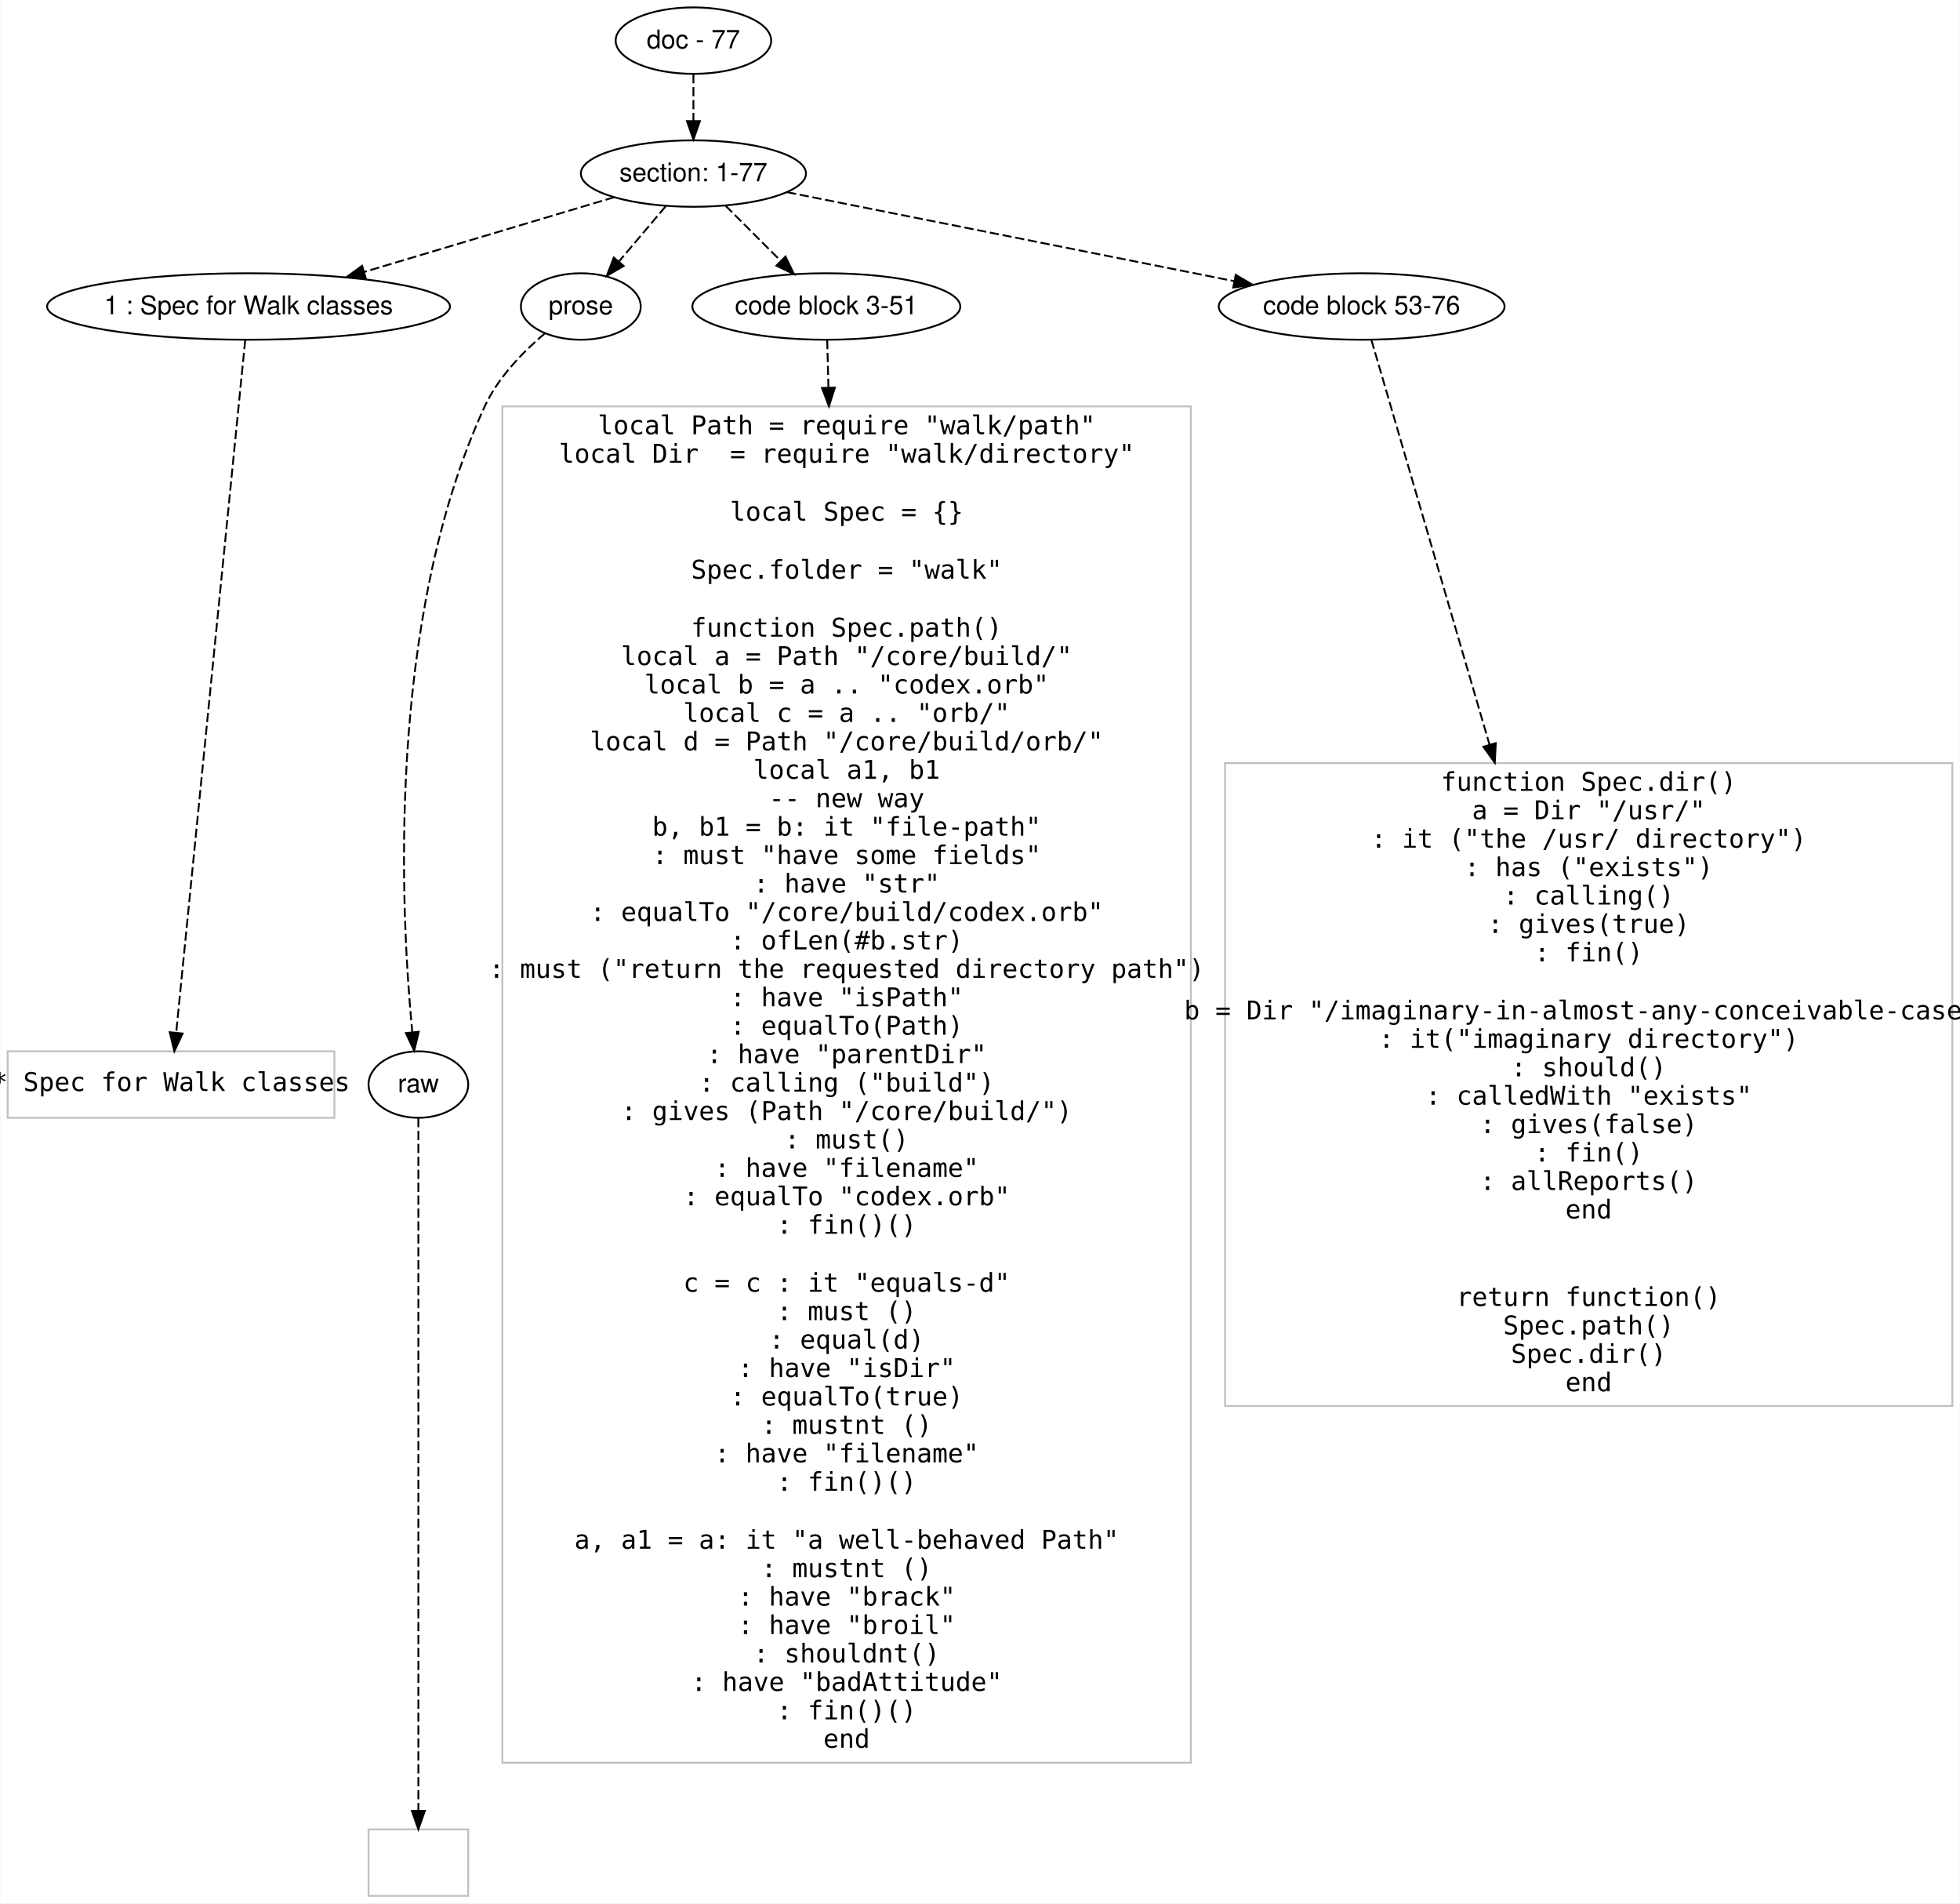
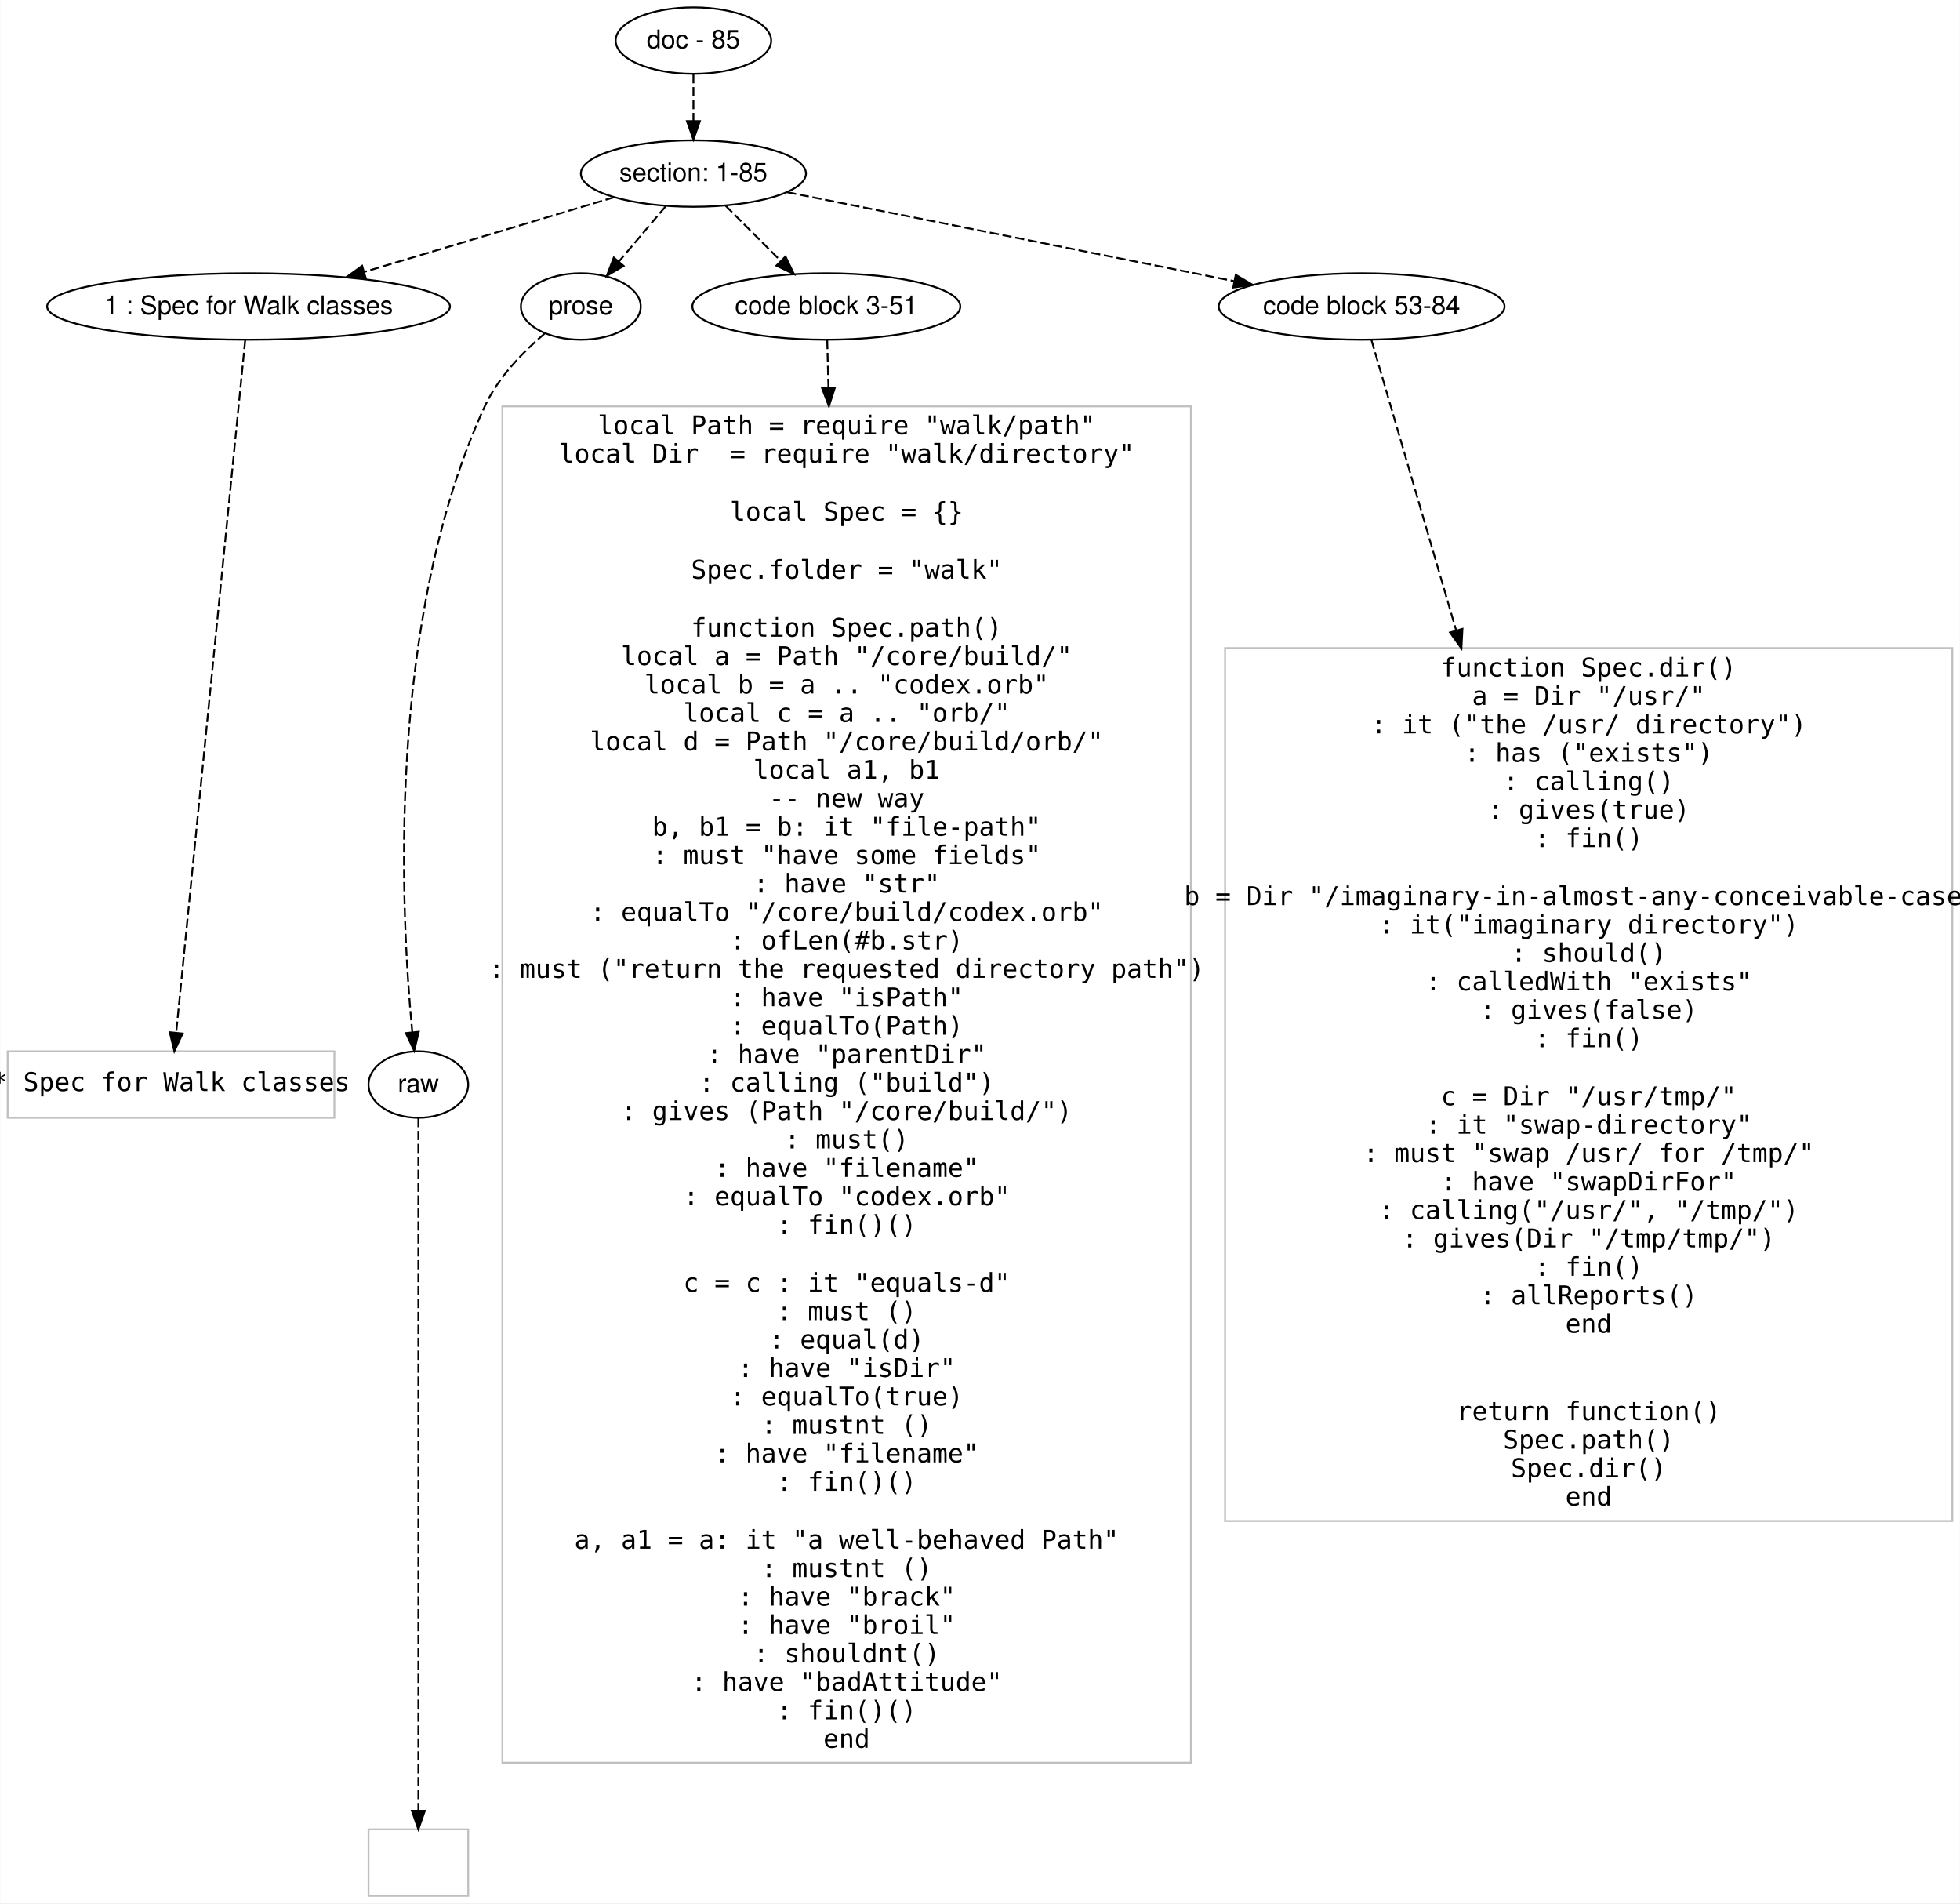
<svg xmlns="http://www.w3.org/2000/svg" width="1062pt" height="1031pt" viewBox="0.00 0.00 1061.50 1030.80">
  <g id="graph0" class="graph" transform="scale(1 1) rotate(0) translate(4 1026.801)">
    <polygon fill="#ffffff" stroke="transparent" points="-4,4 -4,-1026.801 1057.5,-1026.801 1057.5,4 -4,4" />
    <g id="node1" class="node">
      <ellipse fill="none" stroke="#000000" cx="371.5" cy="-1004.801" rx="42.122" ry="18" />
-       <text text-anchor="middle" x="371.5" y="-1000.601" font-family="Helvetica,sans-Serif" font-size="14.00" fill="#000000">doc - 77</text>
+       <text text-anchor="middle" x="371.5" y="-1000.601" font-family="Helvetica,sans-Serif" font-size="14.00" fill="#000000">doc - 85</text>
    </g>
    <g id="node2" class="node">
      <ellipse fill="none" stroke="#000000" cx="371.5" cy="-932.801" rx="60.983" ry="18" />
-       <text text-anchor="middle" x="371.5" y="-928.601" font-family="Helvetica,sans-Serif" font-size="14.00" fill="#000000">section: 1-77</text>
+       <text text-anchor="middle" x="371.5" y="-928.601" font-family="Helvetica,sans-Serif" font-size="14.00" fill="#000000">section: 1-85</text>
    </g>
    <g id="edge1" class="edge">
      <path fill="none" stroke="#000000" stroke-dasharray="5,2" d="M371.5,-986.633C371.5,-978.932 371.5,-969.776 371.5,-961.218" />
      <polygon fill="#000000" stroke="#000000" points="375,-961.215 371.5,-951.215 368,-961.215 375,-961.215" />
    </g>
    <g id="node3" class="node">
      <ellipse fill="none" stroke="#000000" cx="130.5" cy="-860.801" rx="109.121" ry="18" />
      <text text-anchor="middle" x="130.5" y="-856.601" font-family="Helvetica,sans-Serif" font-size="14.00" fill="#000000">1 : Spec for Walk classes</text>
    </g>
    <g id="edge2" class="edge">
      <path fill="none" stroke="#000000" stroke-dasharray="5,2" d="M328.692,-920.012C291.046,-908.765 235.763,-892.249 193.143,-879.516" />
      <polygon fill="#000000" stroke="#000000" points="194.012,-876.123 183.428,-876.614 192.008,-882.83 194.012,-876.123" />
    </g>
    <g id="node4" class="node">
      <ellipse fill="none" stroke="#000000" cx="310.5" cy="-860.801" rx="32.459" ry="18" />
      <text text-anchor="middle" x="310.5" y="-856.601" font-family="Helvetica,sans-Serif" font-size="14.00" fill="#000000">prose</text>
    </g>
    <g id="edge3" class="edge">
      <path fill="none" stroke="#000000" stroke-dasharray="5,2" d="M356.421,-915.004C348.814,-906.024 339.469,-894.995 331.2,-885.234" />
      <polygon fill="#000000" stroke="#000000" points="333.704,-882.774 324.569,-877.407 328.363,-887.299 333.704,-882.774" />
    </g>
    <g id="node5" class="node">
      <ellipse fill="none" stroke="#000000" cx="443.5" cy="-860.801" rx="72.584" ry="18" />
      <text text-anchor="middle" x="443.5" y="-856.601" font-family="Helvetica,sans-Serif" font-size="14.00" fill="#000000">code block 3-51</text>
    </g>
    <g id="edge4" class="edge">
      <path fill="none" stroke="#000000" stroke-dasharray="5,2" d="M388.929,-915.372C397.884,-906.418 408.949,-895.352 418.77,-885.532" />
      <polygon fill="#000000" stroke="#000000" points="421.385,-887.865 425.982,-878.319 416.436,-882.916 421.385,-887.865" />
    </g>
    <g id="node6" class="node">
      <ellipse fill="none" stroke="#000000" cx="733.5" cy="-860.801" rx="77.421" ry="18" />
-       <text text-anchor="middle" x="733.5" y="-856.601" font-family="Helvetica,sans-Serif" font-size="14.00" fill="#000000">code block 53-76</text>
+       <text text-anchor="middle" x="733.5" y="-856.601" font-family="Helvetica,sans-Serif" font-size="14.00" fill="#000000">code block 53-84</text>
    </g>
    <g id="edge5" class="edge">
      <path fill="none" stroke="#000000" stroke-dasharray="5,2" d="M422.216,-922.714C485.366,-910.154 593.528,-888.641 664.266,-874.572" />
      <polygon fill="#000000" stroke="#000000" points="665.297,-877.935 674.422,-872.552 663.931,-871.07 665.297,-877.935" />
    </g>
    <g id="node7" class="node">
      <polygon fill="none" stroke="#c0c0c0" points="177,-457.401 0,-457.401 0,-421.401 177,-421.401 177,-457.401" />
      <text text-anchor="middle" x="88.5" y="-435.901" font-family="Inconsolata" font-size="14.00" fill="#000000">* Spec for Walk classes</text>
    </g>
    <g id="edge6" class="edge">
      <path fill="none" stroke="#000000" stroke-dasharray="5,2" d="M128.695,-842.694C122.112,-776.642 99.356,-548.32 91.329,-467.79" />
      <polygon fill="#000000" stroke="#000000" points="94.773,-467.044 90.298,-457.44 87.807,-467.738 94.773,-467.044" />
    </g>
    <g id="node8" class="node">
      <ellipse fill="none" stroke="#000000" cx="222.5" cy="-439.401" rx="27" ry="18" />
      <text text-anchor="middle" x="222.5" y="-435.201" font-family="Helvetica,sans-Serif" font-size="14.00" fill="#000000">raw</text>
    </g>
    <g id="edge7" class="edge">
      <path fill="none" stroke="#000000" stroke-dasharray="5,2" d="M291.043,-846.269C279.501,-836.482 265.749,-822.52 258.5,-806.801 204.838,-690.441 213.037,-531.739 219.202,-467.805" />
      <polygon fill="#000000" stroke="#000000" points="222.701,-467.992 220.239,-457.687 215.738,-467.278 222.701,-467.992" />
    </g>
    <g id="node10" class="node">
      <polygon fill="none" stroke="#c0c0c0" points="641,-806.702 268,-806.702 268,-72.099 641,-72.099 641,-806.702" />
      <text text-anchor="middle" x="454.5" y="-791.601" font-family="Inconsolata" font-size="14.00" fill="#000000">local Path = require "walk/path"</text>
      <text text-anchor="middle" x="454.5" y="-776.201" font-family="Inconsolata" font-size="14.00" fill="#000000">local Dir  = require "walk/directory"</text>
      <text text-anchor="middle" x="454.5" y="-744.801" font-family="Inconsolata" font-size="14.00" fill="#000000">local Spec = {}</text>
      <text text-anchor="middle" x="454.5" y="-713.401" font-family="Inconsolata" font-size="14.00" fill="#000000">Spec.folder = "walk"</text>
      <text text-anchor="middle" x="454.5" y="-682.001" font-family="Inconsolata" font-size="14.00" fill="#000000">function Spec.path()</text>
      <text text-anchor="middle" x="454.5" y="-666.601" font-family="Inconsolata" font-size="14.00" fill="#000000">  local a = Path "/core/build/"</text>
      <text text-anchor="middle" x="454.5" y="-651.201" font-family="Inconsolata" font-size="14.00" fill="#000000">  local b = a .. "codex.orb"</text>
      <text text-anchor="middle" x="454.5" y="-635.801" font-family="Inconsolata" font-size="14.00" fill="#000000">  local c = a .. "orb/"</text>
      <text text-anchor="middle" x="454.5" y="-620.401" font-family="Inconsolata" font-size="14.00" fill="#000000">  local d = Path "/core/build/orb/"</text>
      <text text-anchor="middle" x="454.5" y="-605.001" font-family="Inconsolata" font-size="14.00" fill="#000000">  local a1, b1</text>
      <text text-anchor="middle" x="454.5" y="-589.601" font-family="Inconsolata" font-size="14.00" fill="#000000">  -- new way</text>
      <text text-anchor="middle" x="454.5" y="-574.201" font-family="Inconsolata" font-size="14.00" fill="#000000">  b, b1 = b: it "file-path"</text>
      <text text-anchor="middle" x="454.5" y="-558.801" font-family="Inconsolata" font-size="14.00" fill="#000000">     : must "have some fields"</text>
      <text text-anchor="middle" x="454.5" y="-543.401" font-family="Inconsolata" font-size="14.00" fill="#000000">        : have "str"</text>
      <text text-anchor="middle" x="454.5" y="-528.001" font-family="Inconsolata" font-size="14.00" fill="#000000">        : equalTo "/core/build/codex.orb"</text>
      <text text-anchor="middle" x="454.5" y="-512.601" font-family="Inconsolata" font-size="14.00" fill="#000000">        : ofLen(#b.str)</text>
      <text text-anchor="middle" x="454.5" y="-497.201" font-family="Inconsolata" font-size="14.00" fill="#000000">     : must ("return the requested directory path")</text>
      <text text-anchor="middle" x="454.5" y="-481.801" font-family="Inconsolata" font-size="14.00" fill="#000000">        : have "isPath"</text>
      <text text-anchor="middle" x="454.5" y="-466.401" font-family="Inconsolata" font-size="14.00" fill="#000000">        : equalTo(Path)</text>
      <text text-anchor="middle" x="454.5" y="-451.001" font-family="Inconsolata" font-size="14.00" fill="#000000">        : have "parentDir"</text>
      <text text-anchor="middle" x="454.5" y="-435.601" font-family="Inconsolata" font-size="14.00" fill="#000000">        : calling ("build")</text>
      <text text-anchor="middle" x="454.5" y="-420.201" font-family="Inconsolata" font-size="14.00" fill="#000000">        : gives (Path "/core/build/")</text>
      <text text-anchor="middle" x="454.5" y="-404.801" font-family="Inconsolata" font-size="14.00" fill="#000000">     : must()</text>
      <text text-anchor="middle" x="454.5" y="-389.401" font-family="Inconsolata" font-size="14.00" fill="#000000">        : have "filename"</text>
      <text text-anchor="middle" x="454.5" y="-374.001" font-family="Inconsolata" font-size="14.00" fill="#000000">        : equalTo "codex.orb"</text>
      <text text-anchor="middle" x="454.5" y="-358.601" font-family="Inconsolata" font-size="14.00" fill="#000000">        : fin()()</text>
      <text text-anchor="middle" x="454.5" y="-327.2" font-family="Inconsolata" font-size="14.00" fill="#000000">  c = c : it "equals-d"</text>
      <text text-anchor="middle" x="454.5" y="-311.8" font-family="Inconsolata" font-size="14.00" fill="#000000">        : must ()</text>
      <text text-anchor="middle" x="454.5" y="-296.4" font-family="Inconsolata" font-size="14.00" fill="#000000">            : equal(d)</text>
      <text text-anchor="middle" x="454.5" y="-281" font-family="Inconsolata" font-size="14.00" fill="#000000">            : have "isDir"</text>
      <text text-anchor="middle" x="454.5" y="-265.6" font-family="Inconsolata" font-size="14.00" fill="#000000">            : equalTo(true)</text>
      <text text-anchor="middle" x="454.5" y="-250.2" font-family="Inconsolata" font-size="14.00" fill="#000000">        : mustnt ()</text>
      <text text-anchor="middle" x="454.5" y="-234.8" font-family="Inconsolata" font-size="14.00" fill="#000000">            : have "filename"</text>
      <text text-anchor="middle" x="454.5" y="-219.4" font-family="Inconsolata" font-size="14.00" fill="#000000">            : fin()()</text>
      <text text-anchor="middle" x="454.5" y="-188" font-family="Inconsolata" font-size="14.00" fill="#000000">  a, a1 = a: it "a well-behaved Path"</text>
      <text text-anchor="middle" x="454.5" y="-172.6" font-family="Inconsolata" font-size="14.00" fill="#000000">             : mustnt ()</text>
      <text text-anchor="middle" x="454.5" y="-157.2" font-family="Inconsolata" font-size="14.00" fill="#000000">                : have "brack"</text>
      <text text-anchor="middle" x="454.5" y="-141.8" font-family="Inconsolata" font-size="14.00" fill="#000000">                : have "broil"</text>
      <text text-anchor="middle" x="454.5" y="-126.4" font-family="Inconsolata" font-size="14.00" fill="#000000">             : shouldnt()</text>
      <text text-anchor="middle" x="454.5" y="-111" font-family="Inconsolata" font-size="14.00" fill="#000000">                : have "badAttitude"</text>
      <text text-anchor="middle" x="454.5" y="-95.6" font-family="Inconsolata" font-size="14.00" fill="#000000">                : fin()()</text>
      <text text-anchor="middle" x="454.5" y="-80.2" font-family="Inconsolata" font-size="14.00" fill="#000000">end</text>
    </g>
    <g id="edge9" class="edge">
      <path fill="none" stroke="#000000" stroke-dasharray="5,2" d="M443.973,-842.694C444.153,-835.77 444.381,-827.063 444.645,-816.929" />
      <polygon fill="#000000" stroke="#000000" points="448.148,-816.876 444.91,-806.788 441.15,-816.693 448.148,-816.876" />
    </g>
    <g id="node11" class="node">
-       <polygon fill="none" stroke="#c0c0c0" points="1053.5,-613.501 659.5,-613.501 659.5,-265.3 1053.5,-265.3 1053.5,-613.501" />
-       <text text-anchor="middle" x="856.5" y="-598.501" font-family="Inconsolata" font-size="14.00" fill="#000000">function Spec.dir()</text>
-       <text text-anchor="middle" x="856.5" y="-583.101" font-family="Inconsolata" font-size="14.00" fill="#000000">  a = Dir "/usr/"</text>
-       <text text-anchor="middle" x="856.5" y="-567.701" font-family="Inconsolata" font-size="14.00" fill="#000000">         : it ("the /usr/ directory")</text>
-       <text text-anchor="middle" x="856.5" y="-552.301" font-family="Inconsolata" font-size="14.00" fill="#000000">            : has ("exists")</text>
-       <text text-anchor="middle" x="856.5" y="-536.901" font-family="Inconsolata" font-size="14.00" fill="#000000">            : calling()</text>
-       <text text-anchor="middle" x="856.5" y="-521.501" font-family="Inconsolata" font-size="14.00" fill="#000000">            : gives(true)</text>
-       <text text-anchor="middle" x="856.5" y="-506.101" font-family="Inconsolata" font-size="14.00" fill="#000000">            : fin()</text>
-       <text text-anchor="middle" x="856.5" y="-474.701" font-family="Inconsolata" font-size="14.00" fill="#000000">  b = Dir "/imaginary-in-almost-any-conceivable-case/"</text>
-       <text text-anchor="middle" x="856.5" y="-459.301" font-family="Inconsolata" font-size="14.00" fill="#000000">         : it("imaginary directory")</text>
-       <text text-anchor="middle" x="856.5" y="-443.901" font-family="Inconsolata" font-size="14.00" fill="#000000">         : should()</text>
-       <text text-anchor="middle" x="856.5" y="-428.501" font-family="Inconsolata" font-size="14.00" fill="#000000">              : calledWith "exists"</text>
-       <text text-anchor="middle" x="856.5" y="-413.101" font-family="Inconsolata" font-size="14.00" fill="#000000">              : gives(false)</text>
-       <text text-anchor="middle" x="856.5" y="-397.701" font-family="Inconsolata" font-size="14.00" fill="#000000">              : fin()</text>
-       <text text-anchor="middle" x="856.5" y="-382.3" font-family="Inconsolata" font-size="14.00" fill="#000000">              : allReports()</text>
-       <text text-anchor="middle" x="856.5" y="-366.901" font-family="Inconsolata" font-size="14.00" fill="#000000">end</text>
-       <text text-anchor="middle" x="856.5" y="-319.5" font-family="Inconsolata" font-size="14.00" fill="#000000">return function()</text>
-       <text text-anchor="middle" x="856.5" y="-304.101" font-family="Inconsolata" font-size="14.00" fill="#000000">          Spec.path()</text>
-       <text text-anchor="middle" x="856.5" y="-288.7" font-family="Inconsolata" font-size="14.00" fill="#000000">          Spec.dir()</text>
-       <text text-anchor="middle" x="856.5" y="-273.3" font-family="Inconsolata" font-size="14.00" fill="#000000">       end</text>
+       <polygon fill="none" stroke="#c0c0c0" points="1053.5,-675.802 659.5,-675.802 659.5,-203 1053.5,-203 1053.5,-675.802" />
+       <text text-anchor="middle" x="856.5" y="-660.401" font-family="Inconsolata" font-size="14.00" fill="#000000">function Spec.dir()</text>
+       <text text-anchor="middle" x="856.5" y="-645.001" font-family="Inconsolata" font-size="14.00" fill="#000000">  a = Dir "/usr/"</text>
+       <text text-anchor="middle" x="856.5" y="-629.601" font-family="Inconsolata" font-size="14.00" fill="#000000">         : it ("the /usr/ directory")</text>
+       <text text-anchor="middle" x="856.5" y="-614.201" font-family="Inconsolata" font-size="14.00" fill="#000000">            : has ("exists")</text>
+       <text text-anchor="middle" x="856.5" y="-598.801" font-family="Inconsolata" font-size="14.00" fill="#000000">            : calling()</text>
+       <text text-anchor="middle" x="856.5" y="-583.401" font-family="Inconsolata" font-size="14.00" fill="#000000">            : gives(true)</text>
+       <text text-anchor="middle" x="856.5" y="-568.001" font-family="Inconsolata" font-size="14.00" fill="#000000">            : fin()</text>
+       <text text-anchor="middle" x="856.5" y="-536.601" font-family="Inconsolata" font-size="14.00" fill="#000000">  b = Dir "/imaginary-in-almost-any-conceivable-case/"</text>
+       <text text-anchor="middle" x="856.5" y="-521.201" font-family="Inconsolata" font-size="14.00" fill="#000000">         : it("imaginary directory")</text>
+       <text text-anchor="middle" x="856.5" y="-505.801" font-family="Inconsolata" font-size="14.00" fill="#000000">         : should()</text>
+       <text text-anchor="middle" x="856.5" y="-490.401" font-family="Inconsolata" font-size="14.00" fill="#000000">              : calledWith "exists"</text>
+       <text text-anchor="middle" x="856.5" y="-475.001" font-family="Inconsolata" font-size="14.00" fill="#000000">              : gives(false)</text>
+       <text text-anchor="middle" x="856.5" y="-459.601" font-family="Inconsolata" font-size="14.00" fill="#000000">              : fin()</text>
+       <text text-anchor="middle" x="856.5" y="-428.201" font-family="Inconsolata" font-size="14.00" fill="#000000">   c = Dir "/usr/tmp/"</text>
+       <text text-anchor="middle" x="856.5" y="-412.801" font-family="Inconsolata" font-size="14.00" fill="#000000">          : it "swap-directory"</text>
+       <text text-anchor="middle" x="856.5" y="-397.401" font-family="Inconsolata" font-size="14.00" fill="#000000">         : must "swap /usr/ for /tmp/"</text>
+       <text text-anchor="middle" x="856.5" y="-382.001" font-family="Inconsolata" font-size="14.00" fill="#000000">          : have "swapDirFor"</text>
+       <text text-anchor="middle" x="856.5" y="-366.601" font-family="Inconsolata" font-size="14.00" fill="#000000">          : calling("/usr/", "/tmp/")</text>
+       <text text-anchor="middle" x="856.5" y="-351.2" font-family="Inconsolata" font-size="14.00" fill="#000000">          : gives(Dir "/tmp/tmp/")</text>
+       <text text-anchor="middle" x="856.5" y="-335.8" font-family="Inconsolata" font-size="14.00" fill="#000000">          : fin()</text>
+       <text text-anchor="middle" x="856.5" y="-320.4" font-family="Inconsolata" font-size="14.00" fill="#000000">         : allReports()</text>
+       <text text-anchor="middle" x="856.5" y="-305" font-family="Inconsolata" font-size="14.00" fill="#000000">end</text>
+       <text text-anchor="middle" x="856.5" y="-257.6" font-family="Inconsolata" font-size="14.00" fill="#000000">return function()</text>
+       <text text-anchor="middle" x="856.5" y="-242.2" font-family="Inconsolata" font-size="14.00" fill="#000000">          Spec.path()</text>
+       <text text-anchor="middle" x="856.5" y="-226.8" font-family="Inconsolata" font-size="14.00" fill="#000000">          Spec.dir()</text>
+       <text text-anchor="middle" x="856.5" y="-211.4" font-family="Inconsolata" font-size="14.00" fill="#000000">       end</text>
    </g>
    <g id="edge10" class="edge">
-       <path fill="none" stroke="#000000" stroke-dasharray="5,2" d="M738.785,-842.694C750.009,-804.24 777.287,-710.785 802.76,-623.514" />
-       <polygon fill="#000000" stroke="#000000" points="806.174,-624.308 805.617,-613.728 799.455,-622.347 806.174,-624.308" />
+       <path fill="none" stroke="#000000" stroke-dasharray="5,2" d="M738.785,-842.694C747.364,-813.302 765.322,-751.778 784.684,-685.443" />
+       <polygon fill="#000000" stroke="#000000" points="788.108,-686.204 787.55,-675.624 781.389,-684.243 788.108,-686.204" />
    </g>
    <g id="node9" class="node">
      <polygon fill="none" stroke="#c0c0c0" points="249.5,-36 195.5,-36 195.5,0 249.5,0 249.5,-36" />
    </g>
    <g id="edge8" class="edge">
      <path fill="none" stroke="#000000" stroke-dasharray="5,2" d="M222.5,-421.294C222.5,-355.242 222.5,-126.919 222.5,-46.39" />
      <polygon fill="#000000" stroke="#000000" points="226,-46.04 222.5,-36.04 219,-46.04 226,-46.04" />
    </g>
  </g>
</svg>
